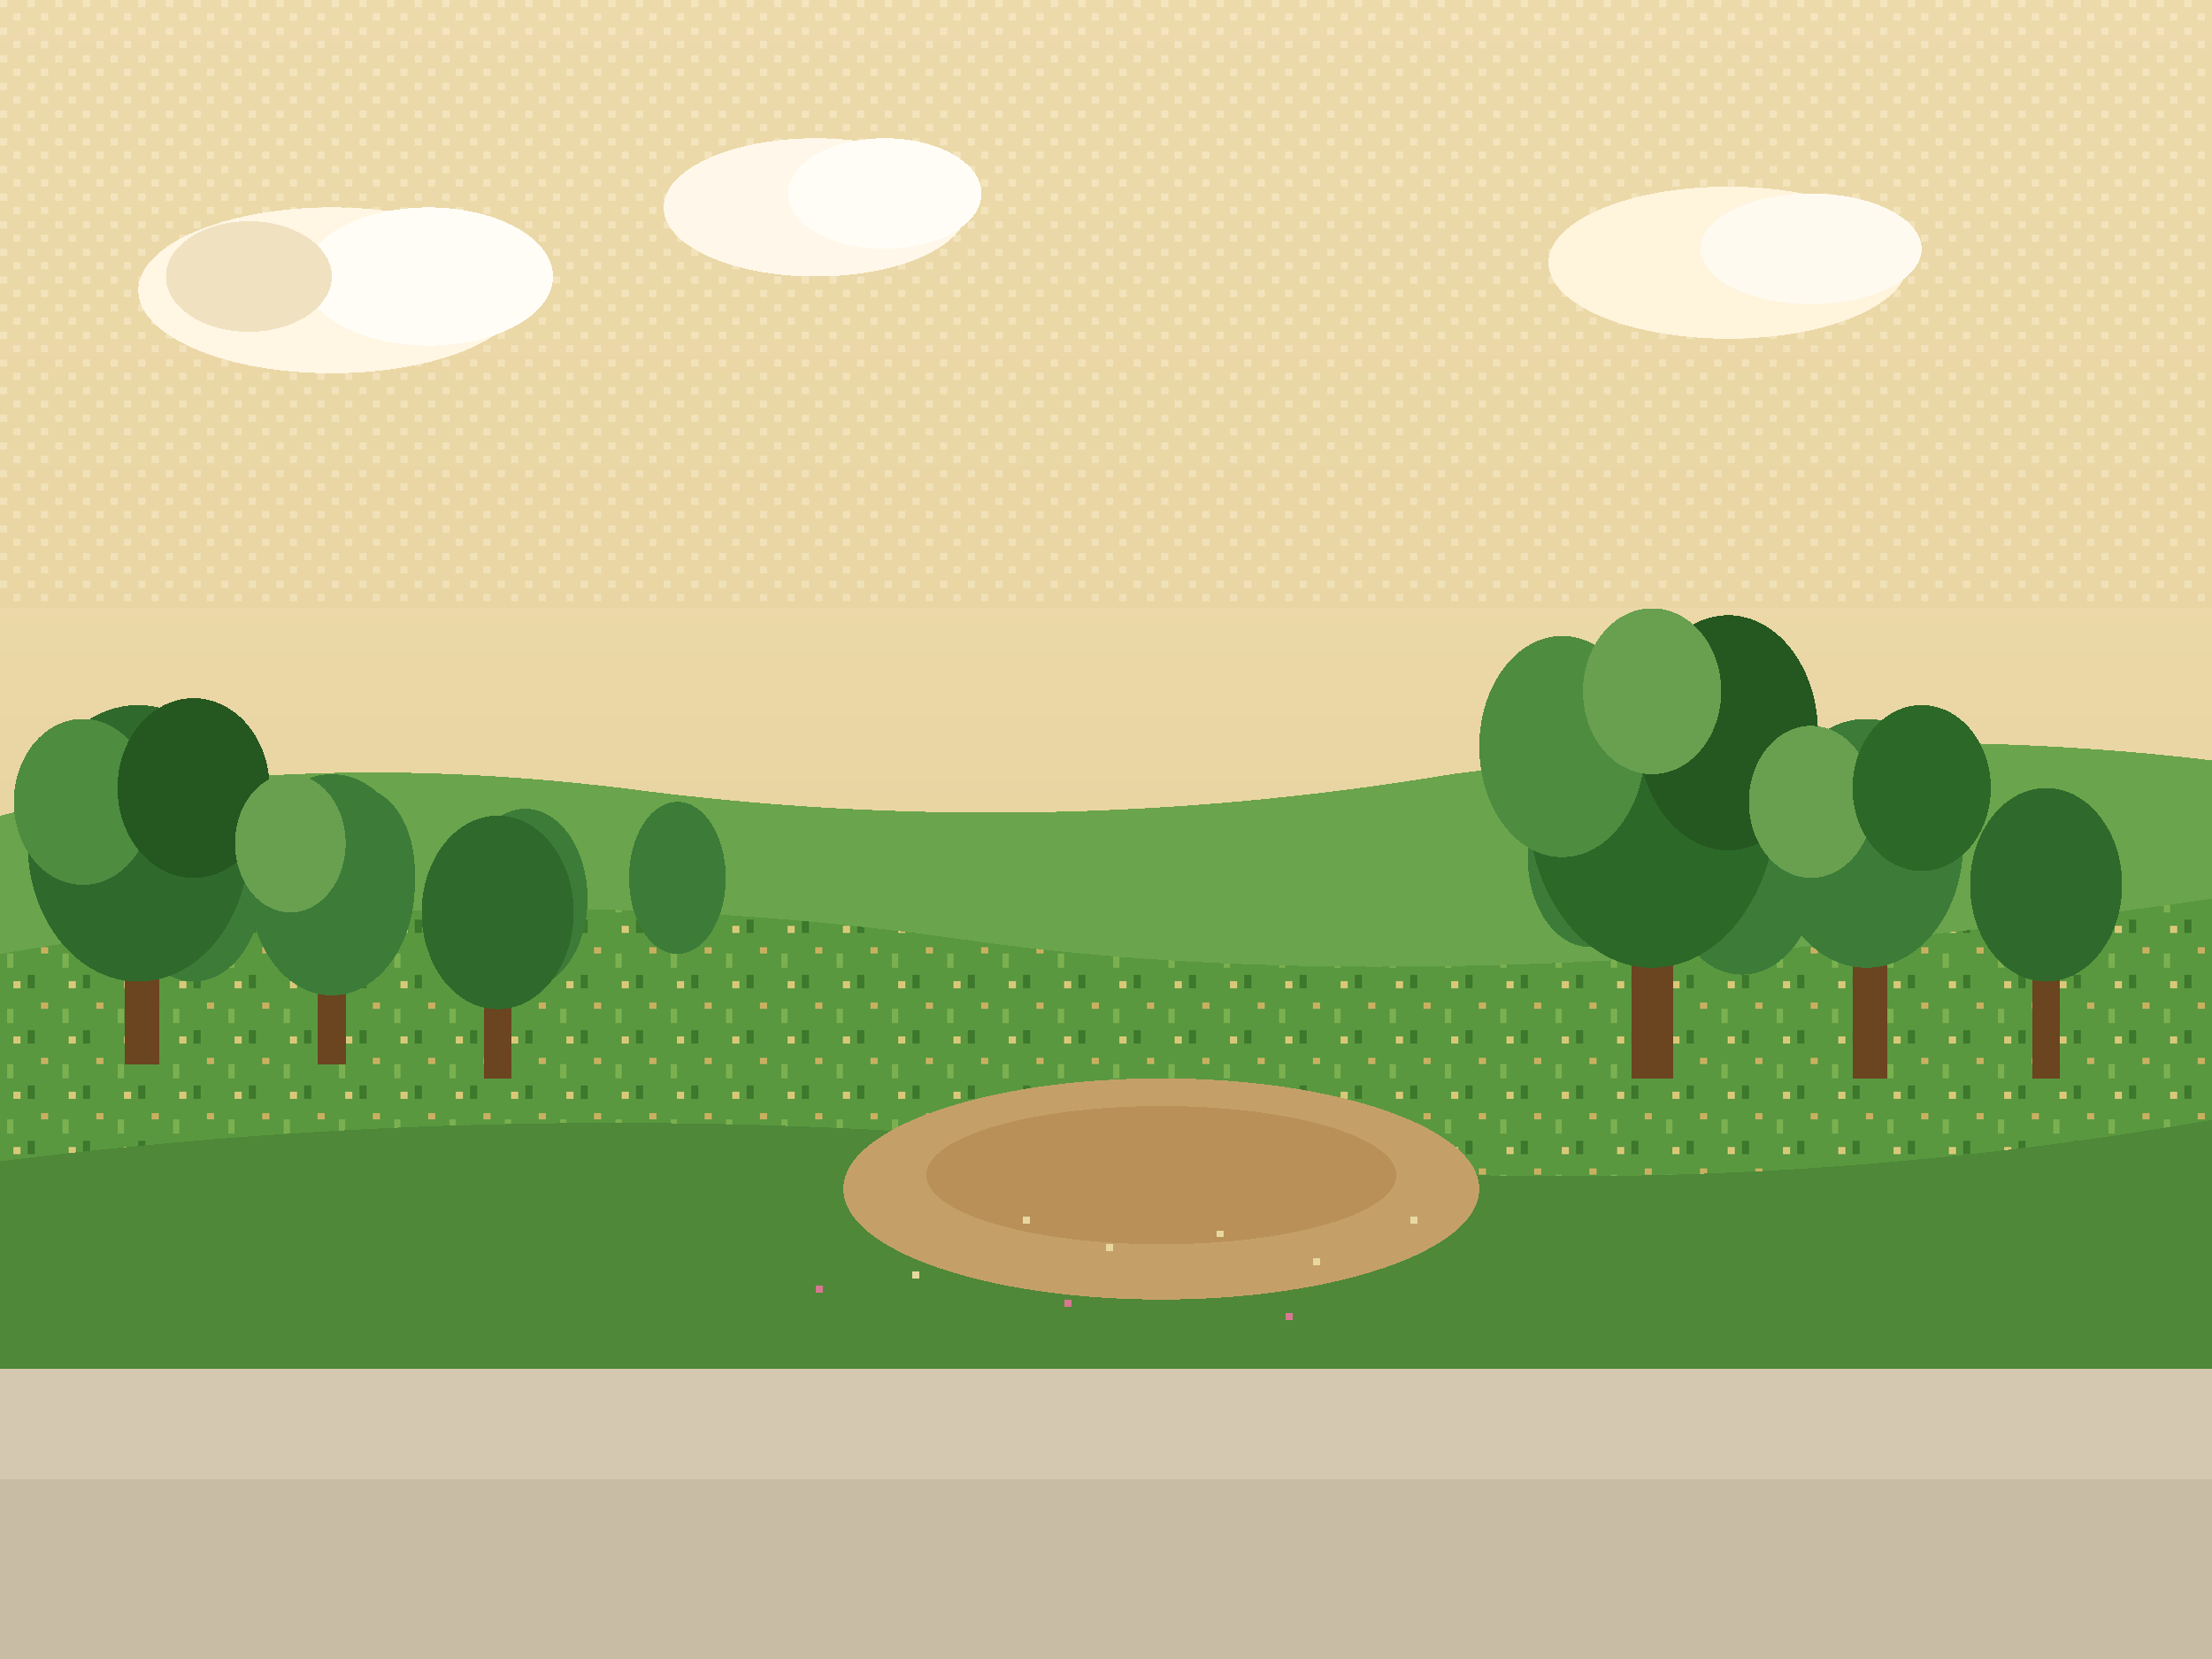
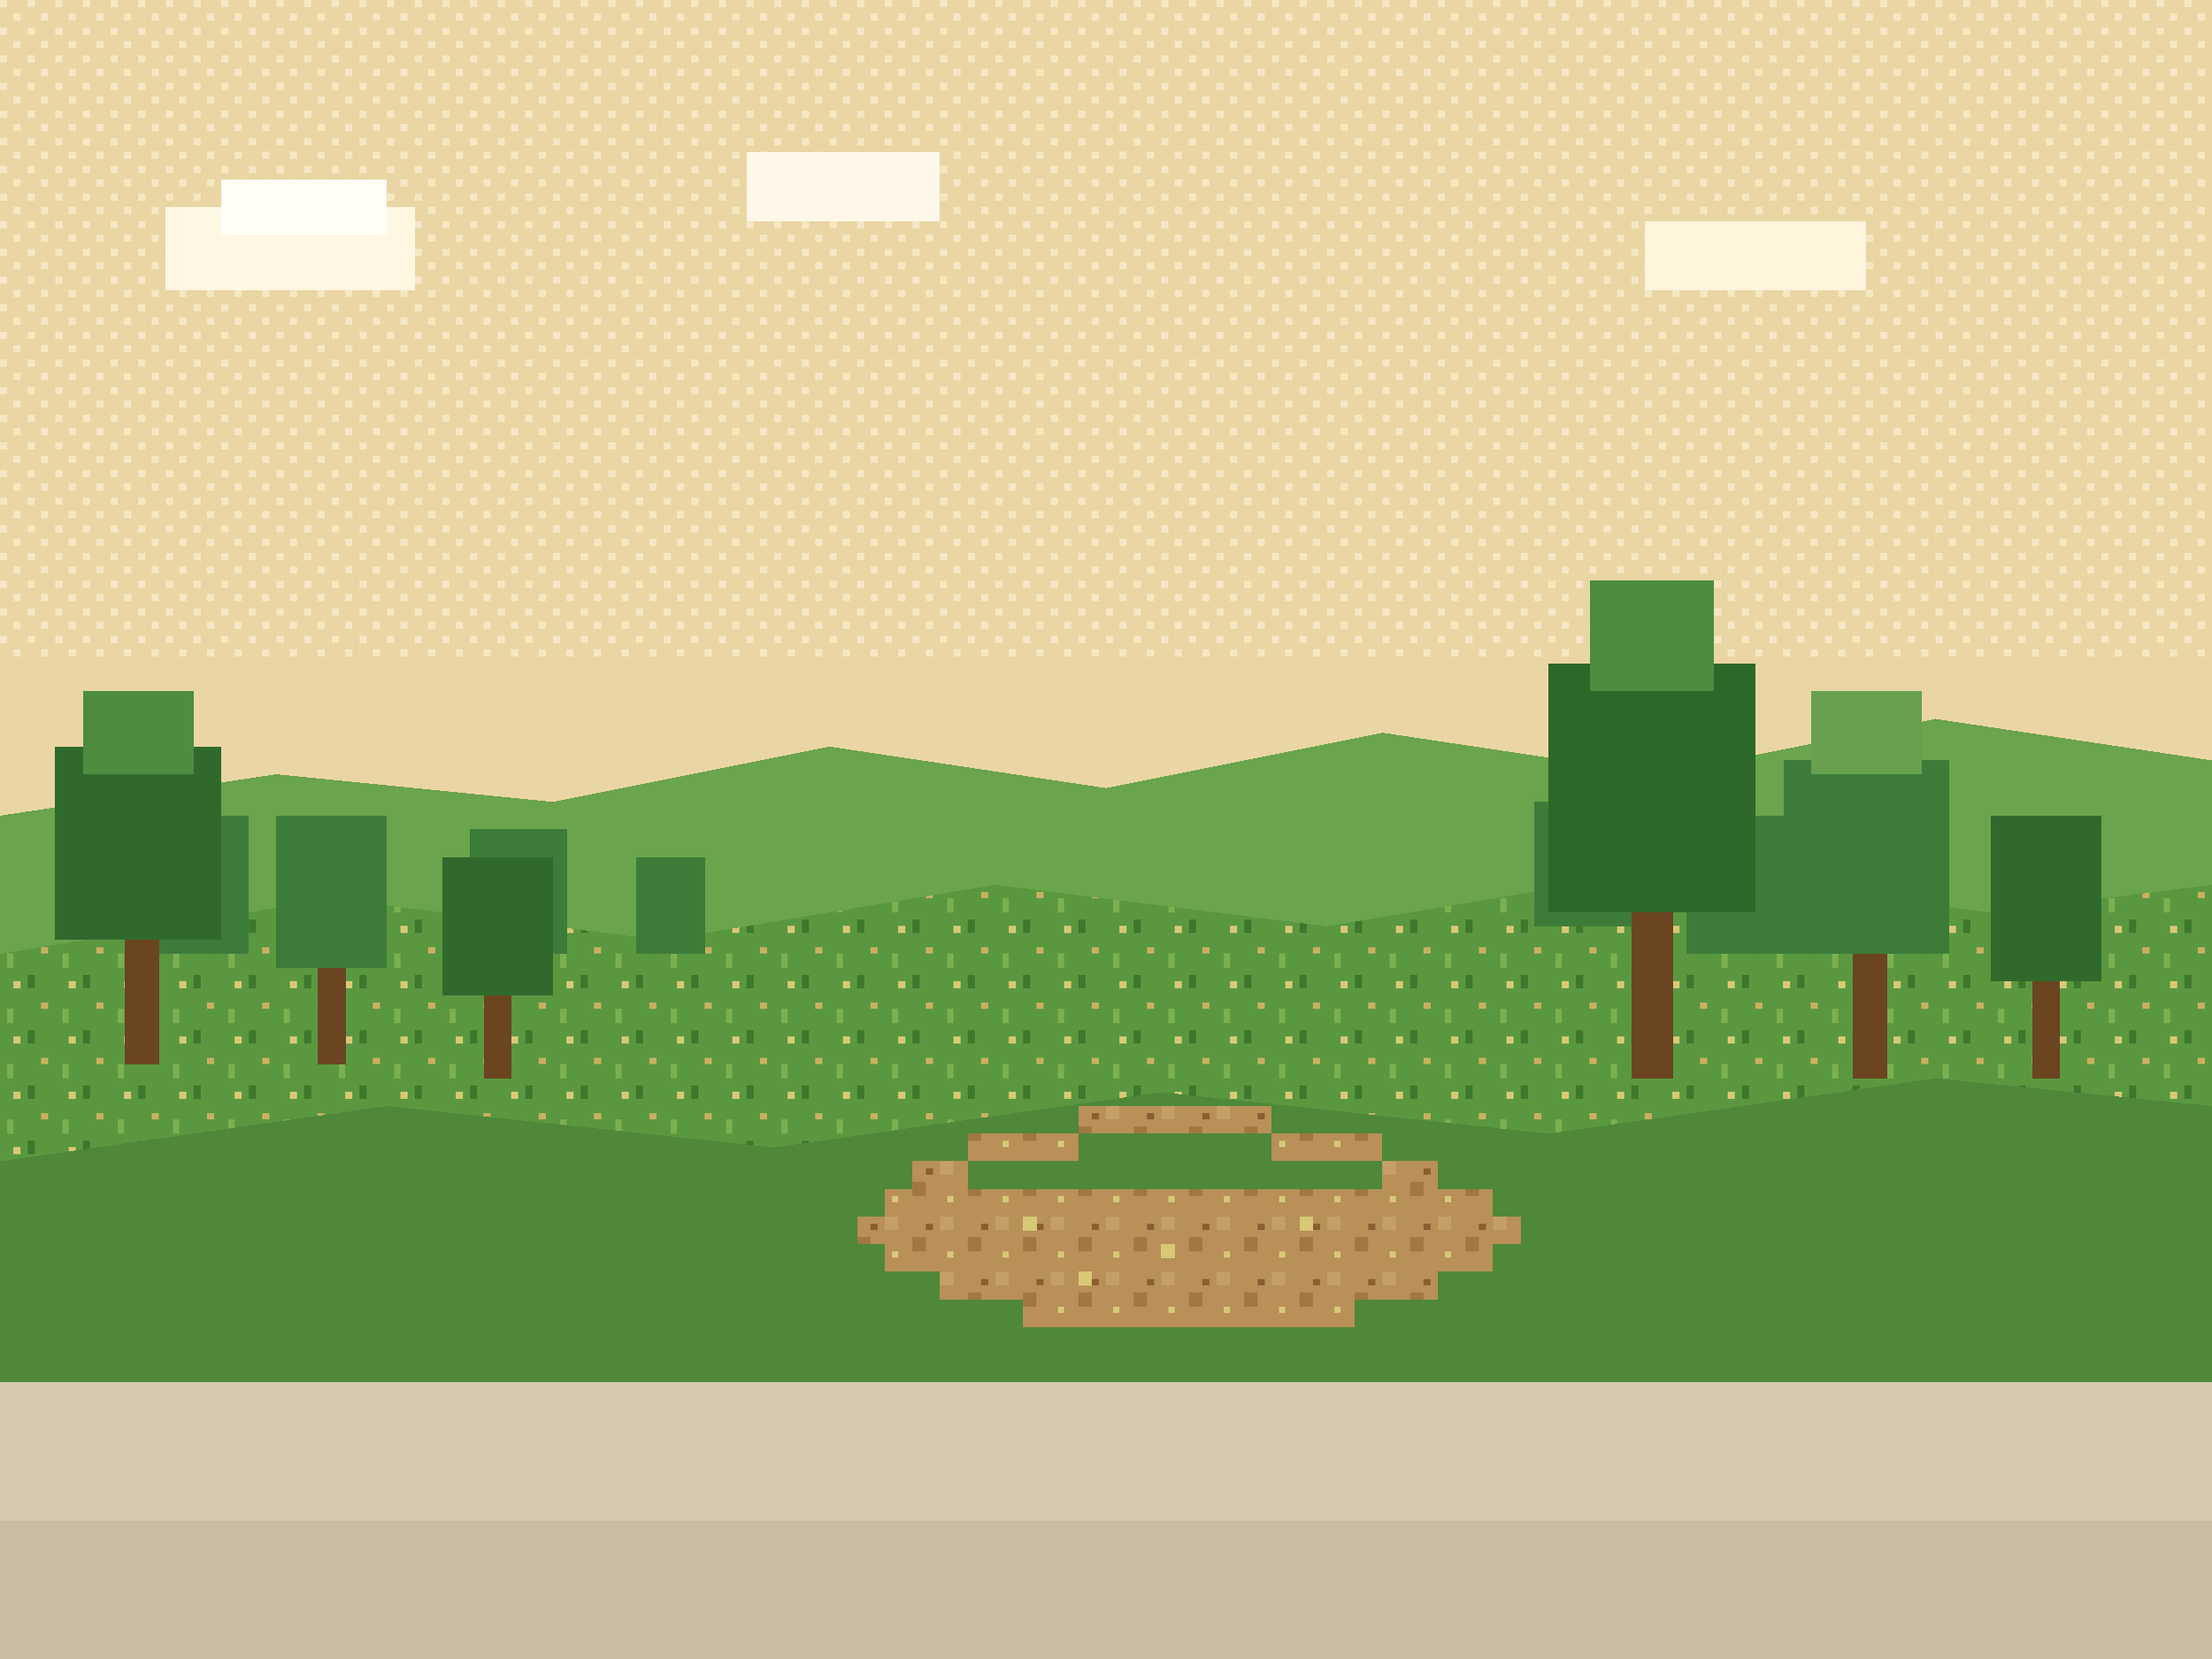
<svg xmlns="http://www.w3.org/2000/svg" viewBox="0 0 320 240" preserveAspectRatio="xMidYMid slice" shape-rendering="crispEdges">
  <defs>
-     <linearGradient id="sky" x1="0" y1="0" x2="0" y2="1">
-       <stop offset="0" stop-color="#f3e2b8" />
-       <stop offset="0.45" stop-color="#ead6a4" />
-       <stop offset="1" stop-color="#d8c888" />
-     </linearGradient>
-     <pattern id="dither" width="4" height="4" patternUnits="userSpaceOnUse">
-       <rect width="4" height="4" fill="#e8d4a0" />
+     <pattern id="skyDither" width="4" height="4" patternUnits="userSpaceOnUse">
+       <rect width="4" height="4" fill="#ead6a4" />
      <rect width="1" height="1" fill="#f4e8c4" />
      <rect x="2" y="2" width="1" height="1" fill="#f4e8c4" />
    </pattern>
    <pattern id="grass" width="8" height="8" patternUnits="userSpaceOnUse">
      <rect width="8" height="8" fill="#5a9840" />
      <rect x="1" y="2" width="1" height="2" fill="#7ab050" />
      <rect x="4" y="5" width="1" height="2" fill="#3e782c" />
      <rect x="6" y="1" width="1" height="1" fill="#c8b060" />
      <rect x="2" y="6" width="1" height="1" fill="#d8c878" />
    </pattern>
+     <pattern id="dirt" width="8" height="8" patternUnits="userSpaceOnUse">
+       <rect width="8" height="8" fill="#b89058" />
+       <rect width="2" height="2" fill="#c4a068" />
+       <rect x="4" y="3" width="2" height="2" fill="#a07840" />
+       <rect x="1" y="5" width="1" height="1" fill="#d8c878" />
+       <rect x="6" y="1" width="1" height="1" fill="#8a6030" />
+     </pattern>
  </defs>
-   <rect width="320" height="240" fill="url(#sky)" />
-   <rect width="320" height="88" fill="url(#dither)" opacity="0.55" />
-   <ellipse cx="48" cy="42" rx="28" ry="12" fill="#fff6e4" />
-   <ellipse cx="62" cy="40" rx="18" ry="10" fill="#fffdf6" />
-   <ellipse cx="36" cy="40" rx="12" ry="8" fill="#f0e2c0" />
-   <ellipse cx="118" cy="30" rx="22" ry="10" fill="#fff8ea" />
-   <ellipse cx="128" cy="28" rx="14" ry="8" fill="#fffdf6" />
-   <ellipse cx="250" cy="38" rx="26" ry="11" fill="#fff4dc" />
-   <ellipse cx="262" cy="36" rx="16" ry="8" fill="#fffaf0" />
-   <path d="M0 118 Q40 108 90 114 Q150 122 210 112 Q270 104 320 110 L320 240 L0 240 Z" fill="#6aa44c" />
-   <path d="M0 138 Q70 126 140 136 Q210 146 320 130 L320 240 L0 240 Z" fill="url(#grass)" />
-   <path d="M0 168 Q80 158 160 166 Q240 176 320 162 L320 240 L0 240 Z" fill="#4e8838" />
-   <ellipse cx="168" cy="172" rx="46" ry="16" fill="#c4a068" />
-   <ellipse cx="168" cy="170" rx="34" ry="10" fill="#b89058" />
-   <rect y="198" width="320" height="42" fill="#d4c8b0" />
-   <rect y="214" width="320" height="26" fill="#c8bca4" />
+   <rect width="320" height="240" fill="#ead6a4" />
+   <rect width="320" height="96" fill="url(#skyDither)" />
+   <rect x="24" y="30" width="36" height="12" fill="#fff6e4" />
+   <rect x="32" y="26" width="24" height="8" fill="#fffdf6" />
+   <rect x="108" y="22" width="28" height="10" fill="#fff8ea" />
+   <rect x="238" y="32" width="32" height="10" fill="#fff4dc" />
+   <path d="M0 118 L40 112 L80 116 L120 108 L160 114 L200 106 L240 112 L280 104 L320 110 L320 240 L0 240 Z" fill="#6aa44c" />
+   <path d="M0 138 L48 130 L96 136 L144 128 L192 134 L240 126 L288 132 L320 128 L320 240 L0 240 Z" fill="url(#grass)" />
+   <path d="M0 168 L56 160 L112 166 L168 158 L224 164 L280 156 L320 160 L320 240 L0 240 Z" fill="#4e8838" />
+   <g fill="url(#dirt)">
+     <rect x="132" y="168" width="8" height="4" />
+     <rect x="140" y="164" width="16" height="4" />
+     <rect x="156" y="160" width="28" height="4" />
+     <rect x="184" y="164" width="16" height="4" />
+     <rect x="200" y="168" width="8" height="4" />
+     <rect x="128" y="172" width="88" height="4" />
+     <rect x="124" y="176" width="96" height="4" />
+     <rect x="128" y="180" width="88" height="4" />
+     <rect x="136" y="184" width="72" height="4" />
+     <rect x="148" y="188" width="48" height="4" />
+   </g>
+   <rect y="200" width="320" height="20" fill="#d4c8b0" />
+   <rect y="220" width="320" height="20" fill="#c8bca4" />
  <g fill="#3c7c38">
-     <ellipse cx="28" cy="128" rx="10" ry="14" />
-     <ellipse cx="52" cy="126" rx="8" ry="12" />
-     <ellipse cx="76" cy="130" rx="9" ry="13" />
-     <ellipse cx="98" cy="127" rx="7" ry="11" />
-     <ellipse cx="230" cy="124" rx="9" ry="13" />
-     <ellipse cx="252" cy="126" rx="11" ry="15" />
-     <ellipse cx="274" cy="123" rx="8" ry="12" />
-     <ellipse cx="296" cy="128" rx="10" ry="14" />
+     <rect x="20" y="118" width="16" height="20" />
+     <rect x="44" y="122" width="12" height="16" />
+     <rect x="68" y="120" width="14" height="18" />
+     <rect x="92" y="124" width="10" height="14" />
+     <rect x="222" y="116" width="14" height="18" />
+     <rect x="244" y="118" width="16" height="20" />
+     <rect x="268" y="114" width="12" height="16" />
+     <rect x="288" y="120" width="16" height="18" />
  </g>
  <rect x="18" y="132" width="5" height="22" fill="#6b4420" />
-   <ellipse cx="20" cy="122" rx="16" ry="20" fill="#2f6a2c" />
-   <ellipse cx="12" cy="116" rx="10" ry="12" fill="#4e8c40" />
-   <ellipse cx="28" cy="114" rx="11" ry="13" fill="#245820" />
+   <rect x="8" y="108" width="24" height="28" fill="#2f6a2c" />
+   <rect x="12" y="100" width="16" height="12" fill="#4e8c40" />
  <rect x="46" y="136" width="4" height="18" fill="#6b4420" />
-   <ellipse cx="48" cy="128" rx="12" ry="16" fill="#3c7c38" />
-   <ellipse cx="42" cy="122" rx="8" ry="10" fill="#68a050" />
+   <rect x="40" y="118" width="16" height="22" fill="#3c7c38" />
  <rect x="70" y="140" width="4" height="16" fill="#6b4420" />
-   <ellipse cx="72" cy="132" rx="11" ry="14" fill="#2f6a2c" />
+   <rect x="64" y="124" width="16" height="20" fill="#2f6a2c" />
  <rect x="236" y="128" width="6" height="28" fill="#6b4420" />
-   <ellipse cx="239" cy="116" rx="18" ry="24" fill="#2c6828" />
-   <ellipse cx="226" cy="108" rx="12" ry="16" fill="#4e8c40" />
-   <ellipse cx="250" cy="106" rx="13" ry="17" fill="#245820" />
-   <ellipse cx="239" cy="100" rx="10" ry="12" fill="#68a050" />
+   <rect x="224" y="96" width="30" height="36" fill="#2c6828" />
+   <rect x="230" y="84" width="18" height="16" fill="#4e8c40" />
  <rect x="268" y="134" width="5" height="22" fill="#6b4420" />
-   <ellipse cx="270" cy="122" rx="14" ry="18" fill="#3c7c38" />
-   <ellipse cx="262" cy="116" rx="9" ry="11" fill="#68a050" />
-   <ellipse cx="278" cy="114" rx="10" ry="12" fill="#2c6828" />
+   <rect x="258" y="110" width="24" height="28" fill="#3c7c38" />
+   <rect x="262" y="100" width="16" height="12" fill="#68a050" />
  <rect x="294" y="138" width="4" height="18" fill="#6b4420" />
-   <ellipse cx="296" cy="128" rx="11" ry="14" fill="#2f6a2c" />
-   <g fill="#e8d8a0">
-     <rect x="148" y="176" width="1" height="1" />
-     <rect x="160" y="180" width="1" height="1" />
-     <rect x="176" y="178" width="1" height="1" />
-     <rect x="190" y="182" width="1" height="1" />
-     <rect x="132" y="184" width="1" height="1" />
-     <rect x="204" y="176" width="1" height="1" />
-   </g>
-   <g fill="#d87890">
-     <rect x="154" y="188" width="1" height="1" />
-     <rect x="186" y="190" width="1" height="1" />
-     <rect x="118" y="186" width="1" height="1" />
+   <rect x="288" y="118" width="16" height="24" fill="#2f6a2c" />
+   <g fill="#d8c878">
+     <rect x="148" y="176" width="2" height="2" />
+     <rect x="168" y="180" width="2" height="2" />
+     <rect x="188" y="176" width="2" height="2" />
+     <rect x="156" y="184" width="2" height="2" />
  </g>
</svg>
